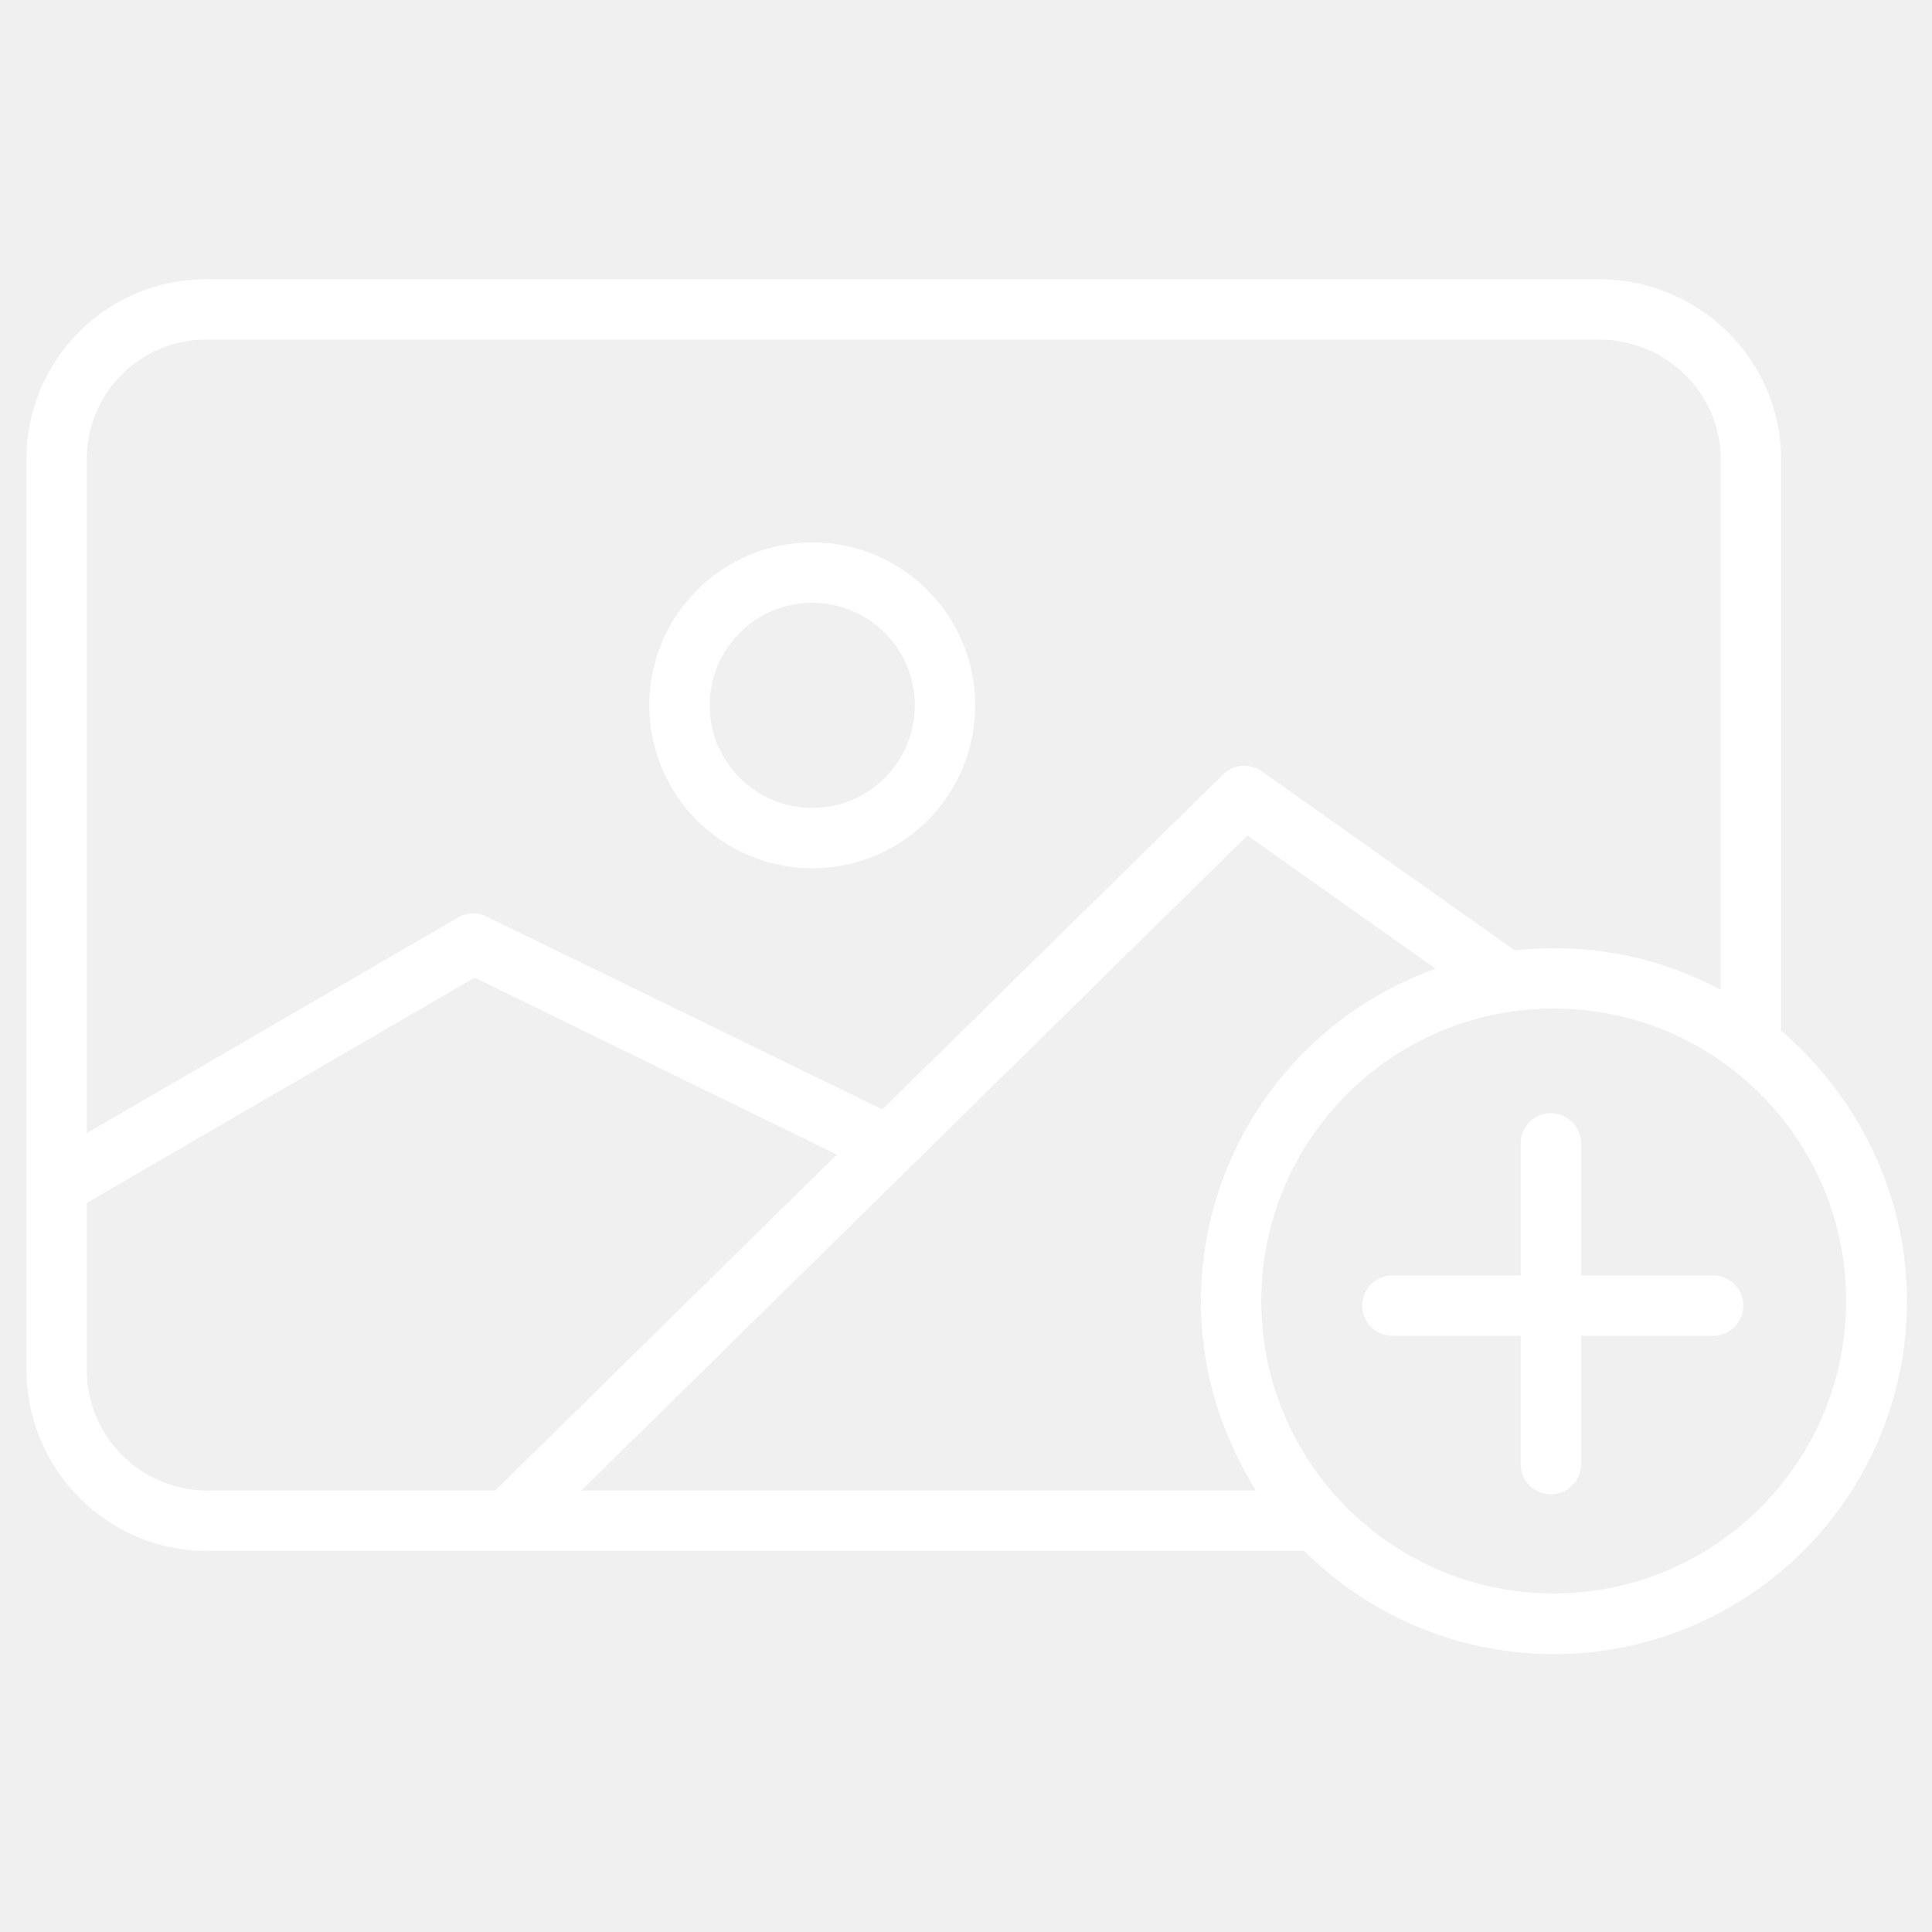
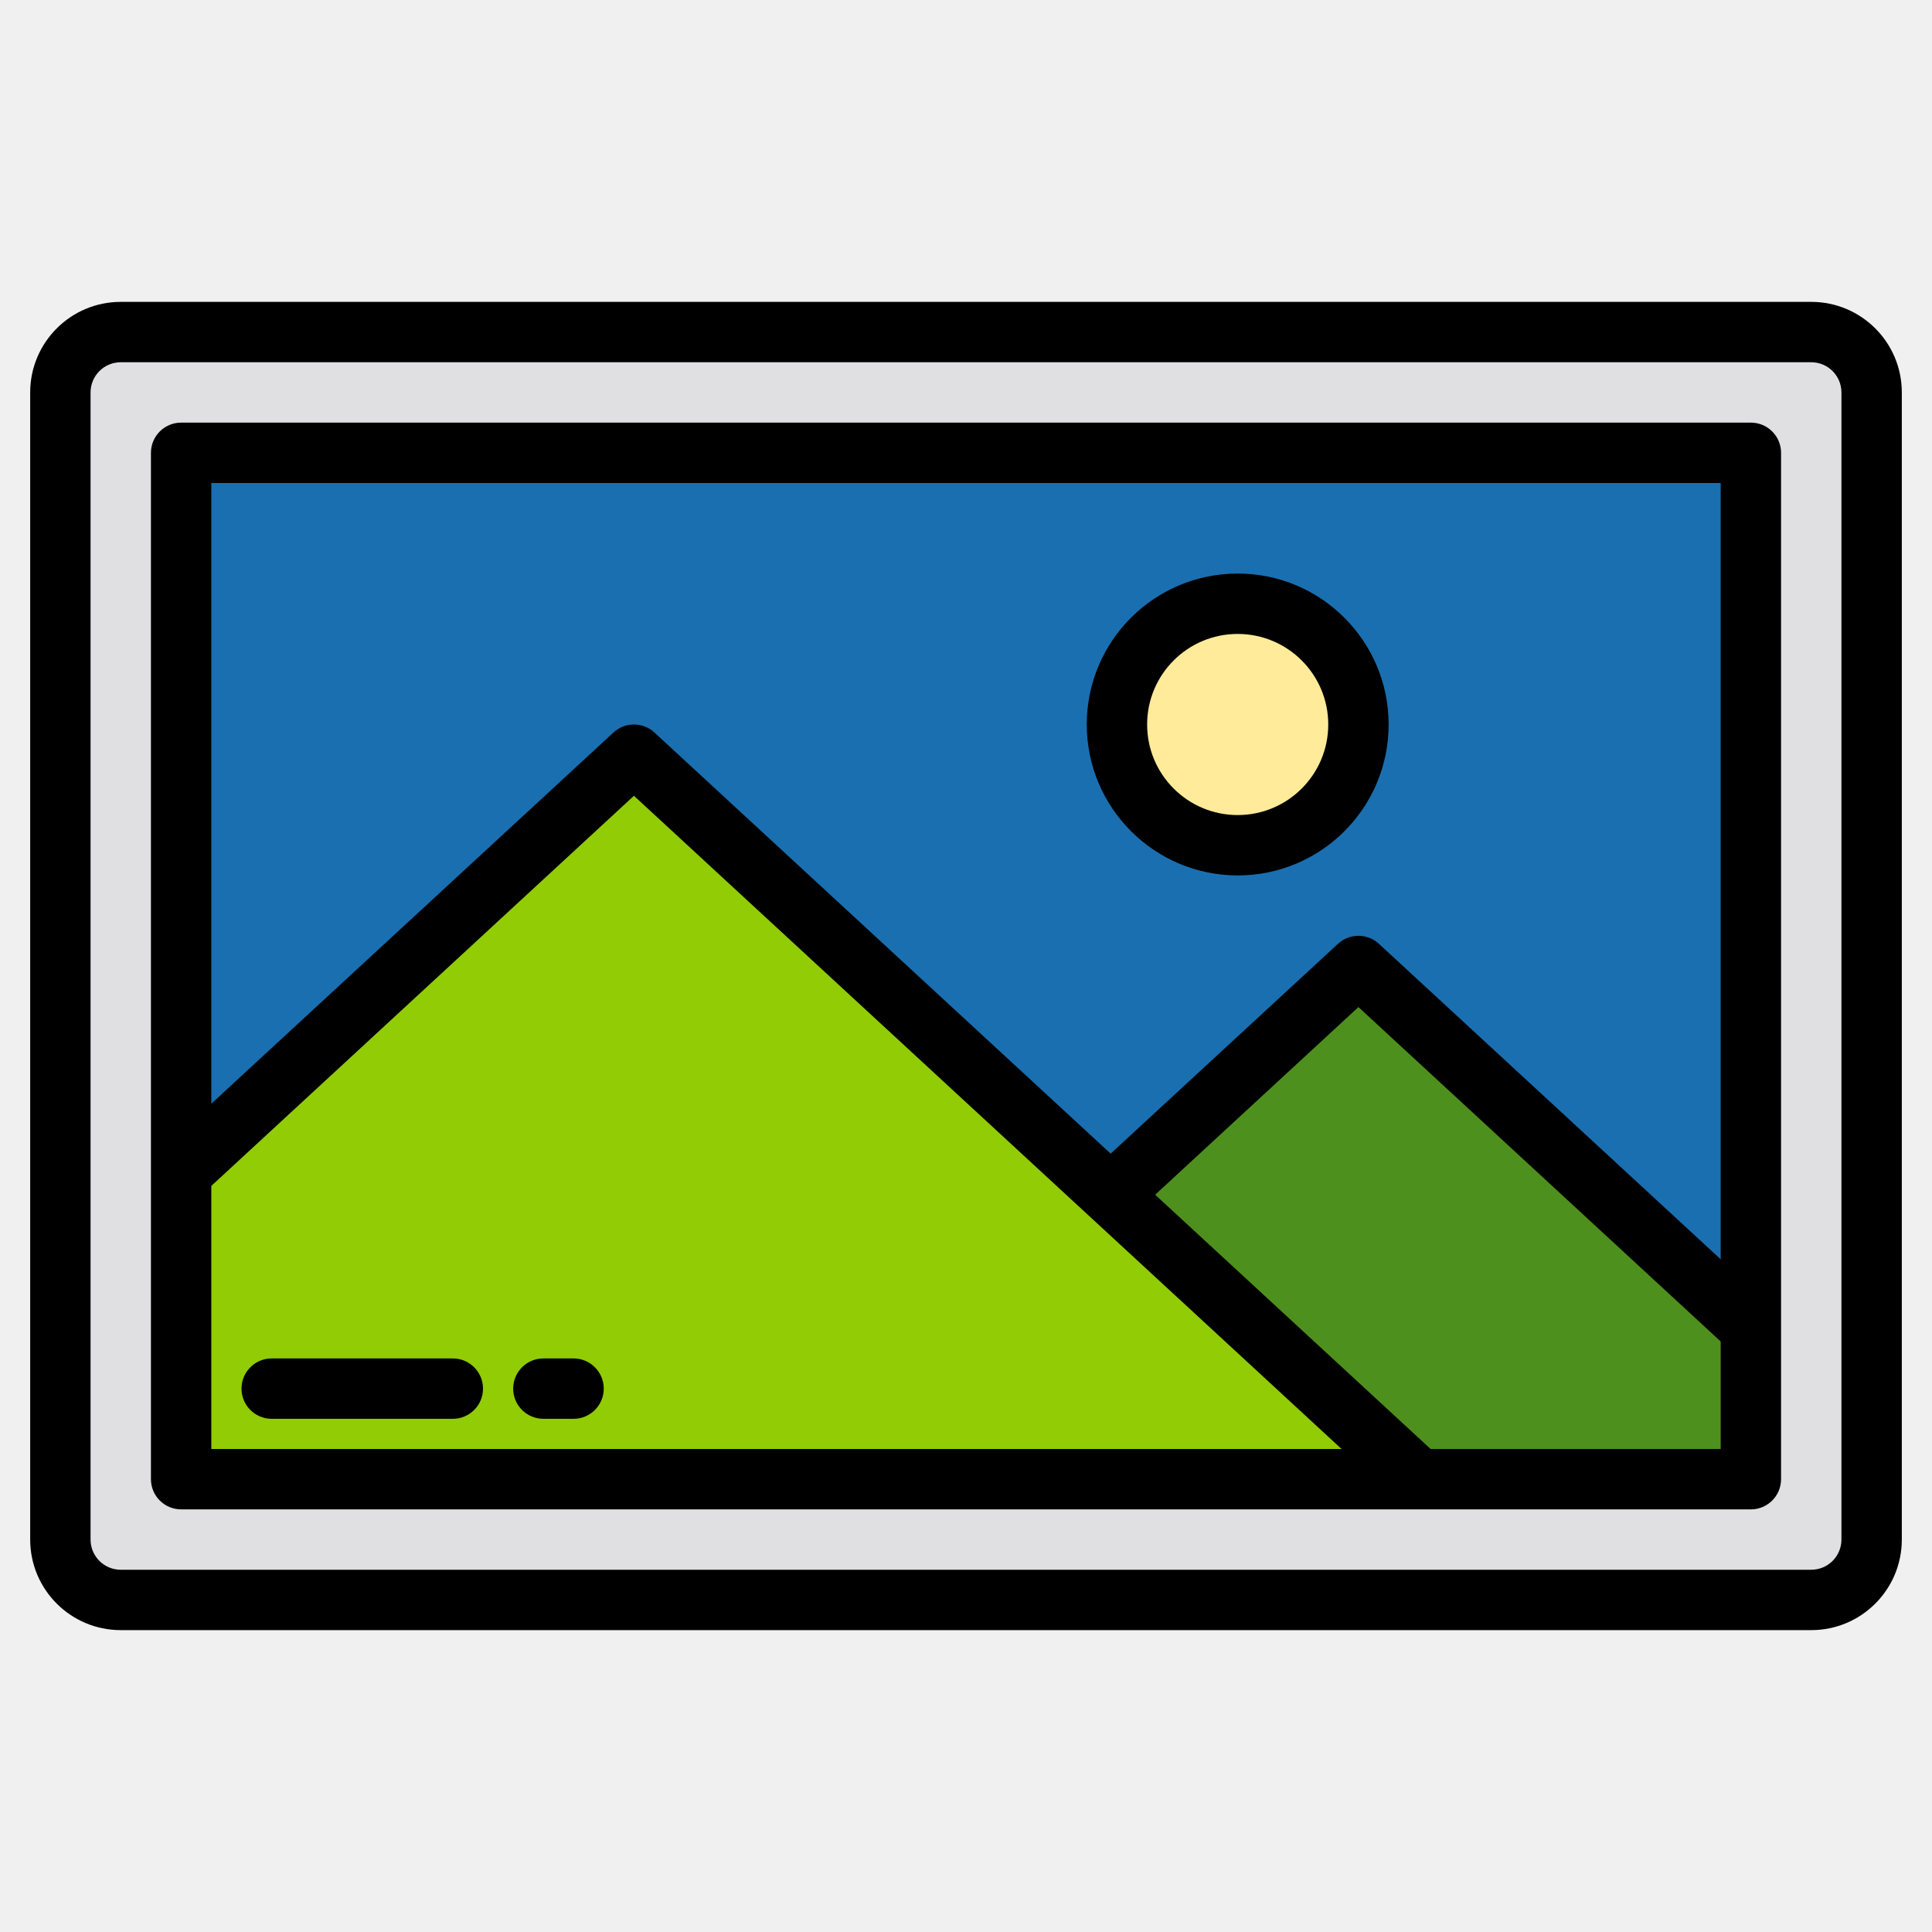
- <svg xmlns="http://www.w3.org/2000/svg" id="Layer_1" data-name="Layer 1" viewBox="0 0 512 512" width="512px" height="512px" class="">
-   <g>
-     <path d="M215.255,230.108a43.184,43.184,0,1,0-43.184-43.184A43.233,43.233,0,0,0,215.255,230.108Zm0-70.368a27.184,27.184,0,1,1-27.184,27.184A27.215,27.215,0,0,1,215.255,159.74Z" data-original="#000000" class="active-path" data-old_color="#000000" fill="#FFFFFF" />
-     <path d="M454,338H419V303a8,8,0,0,0-16,0v35H369a8,8,0,0,0,0,16h34v34a8,8,0,0,0,16,0V354h35a8,8,0,0,0,0-16Z" data-original="#000000" class="active-path" data-old_color="#000000" fill="#FFFFFF" />
-     <path d="M472,273.129V121.724C472,95.256,450.209,74,423.741,74H54.753A47.608,47.608,0,0,0,7,121.724V362.829C7,389.3,28.286,411,54.753,411H345.639a93.6,93.6,0,0,0,159.737-66.176C505.376,316.084,492,290.293,472,273.129ZM54.753,90H423.741C441.386,90,456,104.079,456,121.724V262.3a93.081,93.081,0,0,0-44.119-11.016,95.1,95.1,0,0,0-10.46.581L334.4,204.411a8.021,8.021,0,0,0-10.249.822L233.827,294,128.85,242.84a7.764,7.764,0,0,0-7.4.271L23,300.284V121.724A31.591,31.591,0,0,1,54.753,90ZM23,362.829V318.781L125.791,259.09l95.983,46.894L131.231,395H54.753A31.973,31.973,0,0,1,23,362.829ZM154.057,395,330.578,221.42l49.888,35.3a93.737,93.737,0,0,0-62.21,88.17c0,18.4,5.344,35.112,14.557,50.112Zm257.694,27.276a77.5,77.5,0,1,1,77.5-77.495A77.583,77.583,0,0,1,411.751,422.276Z" data-original="#000000" class="active-path" data-old_color="#000000" fill="#FFFFFF" />
-   </g>
+ <svg xmlns="http://www.w3.org/2000/svg" height="512" viewBox="0 0 64 64" width="512">
+   <path d="m60 11h-56a2.006 2.006 0 0 0 -2 2v38a2.006 2.006 0 0 0 2 2h56a2.006 2.006 0 0 0 2-2v-38a2.006 2.006 0 0 0 -2-2zm-2 38h-52v-10.15l15-13.85 15.79 14.58h.01l8.2-7.58 13 12z" fill="#e0e0e2" />
+   <path d="m58 44v5h-11l-10.2-9.42 8.2-7.58z" fill="#4e901e" />
+   <path d="m58 15v29l-13-12-8.2 7.58h-.01l-15.79-14.58-15 13.85v-23.85z" fill="#1a6fb0" />
+   <path d="m47 49h-41v-10.15l15-13.85 15.79 14.58h.01z" fill="#91cc04" />
+   <circle cx="41" cy="24" fill="#ffeb99" r="4" />
+   <path d="m60 10h-56a3 3 0 0 0 -3 3v38a3 3 0 0 0 3 3h56a3 3 0 0 0 3-3v-38a3 3 0 0 0 -3-3zm1 41a1 1 0 0 1 -1 1h-56a1 1 0 0 1 -1-1v-38a1 1 0 0 1 1-1h56a1 1 0 0 1 1 1z" />
+   <path d="m58 14h-52a1 1 0 0 0 -1 1v34a1 1 0 0 0 1 1h52a1 1 0 0 0 1-1v-34a1 1 0 0 0 -1-1zm-1 2v25.716l-11.322-10.451a1 1 0 0 0 -1.356 0l-7.53 6.951-15.114-13.951a1 1 0 0 0 -1.356 0l-13.322 12.297v-20.562zm-50 32v-8.716l14-12.923 23.442 21.639zm40.391 0-9.125-8.423 6.734-6.216 12 11.077v3.562z" />
+   <path d="m41 29a5 5 0 1 0 -5-5 5.006 5.006 0 0 0 5 5zm0-8a3 3 0 1 1 -3 3 3 3 0 0 1 3-3z" />
+   <path d="m15 45h-6a1 1 0 0 0 0 2h6a1 1 0 0 0 0-2z" />
+   <path d="m19 45h-1a1 1 0 0 0 0 2h1a1 1 0 0 0 0-2z" />
</svg>
